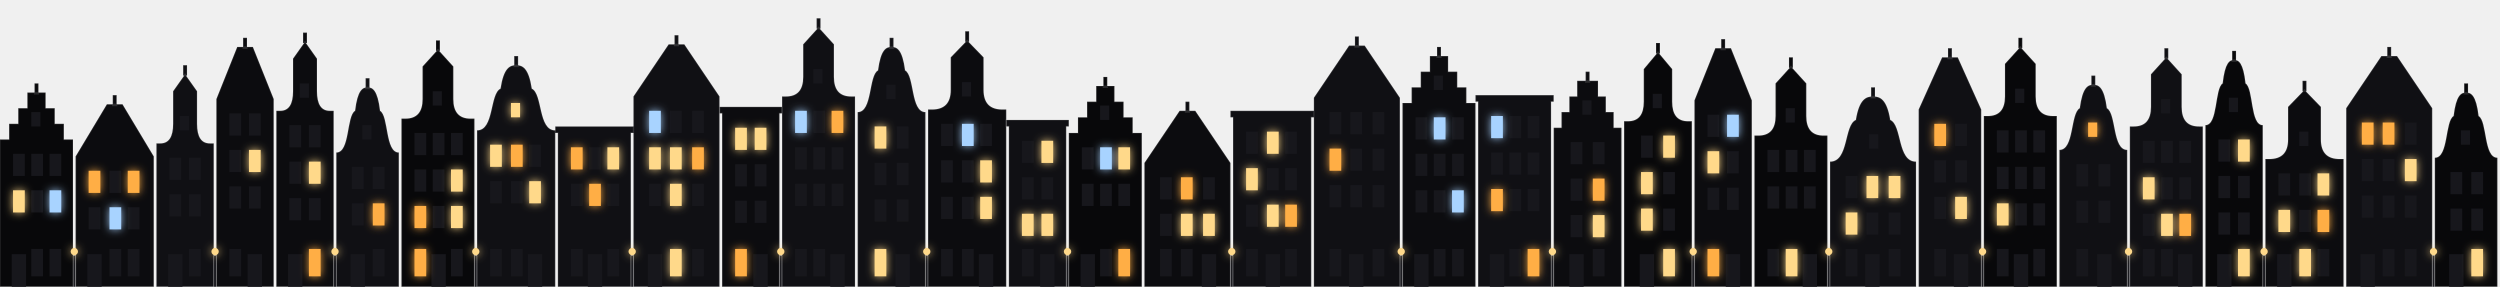
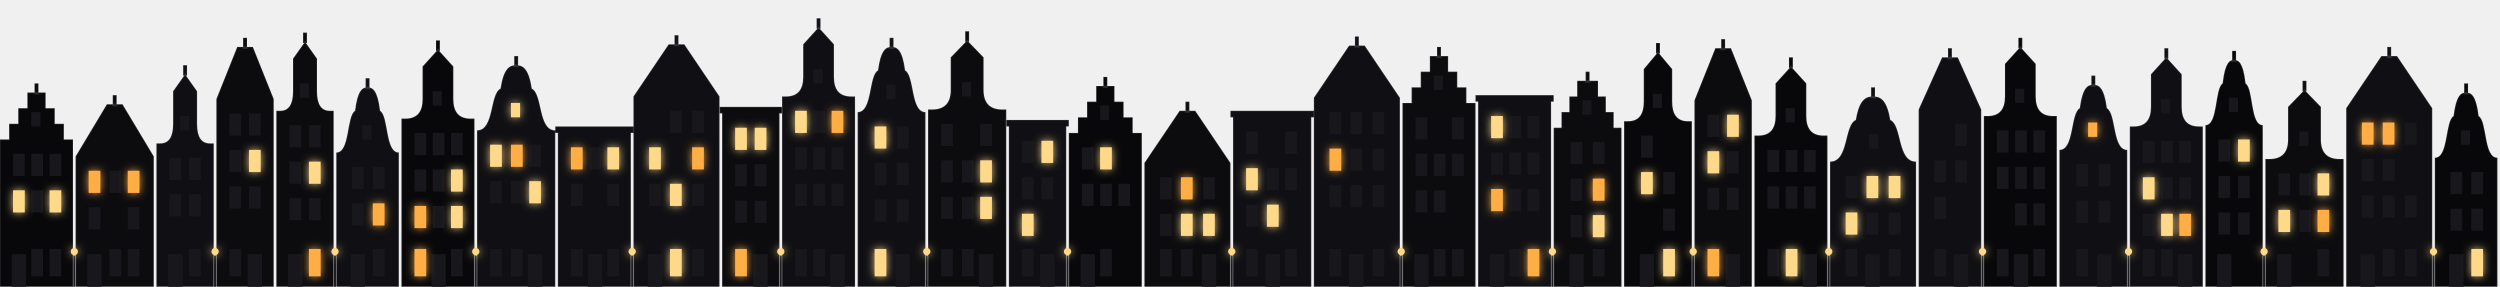
<svg xmlns="http://www.w3.org/2000/svg" width="1918" height="220" viewBox="0 0 1918 220">
  <defs>
    <filter id="f" x="-5%" y="-20%" width="110%" height="140%">
      <feGaussianBlur stdDeviation="3.2" />
    </filter>
  </defs>
  <g stroke="#fff" stroke-opacity=".13" stroke-width="1">
    <path d="M0 220V107h7v-12h7v-12h7v-12h14v12h7v12h7v12h7V220zM26.5 64h3v8h-3zM308 220V91h3Q324.2 91 324.2 76V51L336 38L347.8 51V76Q347.8 91 361 91h3V220zM334.5 31h3v8h-3zM820 220V102h7v-12h7v-12h7v-12h14v12h7v12h7v12h7V220zM846.5 59h3v8h-3zM1246 220V93h3Q1261.1 93 1261.1 78V53L1272 40L1282.9 53V78Q1282.9 93 1295 93h3V220zM1270.5 33h3v8h-3zM1346 220V104h3Q1362.2 104 1362.2 89V64L1374 51L1385.8 64V89Q1385.8 104 1399 104h3V220zM1372.5 44h3v8h-3zM1522 220V89h3Q1538.2 89 1538.2 74V49L1550 36L1561.8 49V74Q1561.8 89 1575 89h3V220zM1548.5 29h3v8h-3zM1692 220V96C1701.7 96 1699 68 1705.2 64C1707 48 1710.5 46 1714 46C1717.5 46 1721 48 1722.8 64C1729 68 1726.3 96 1736 96V220zM1712.5 39h3v8h-3zM1868 220V121C1878.6 121 1875.7 93 1882.4 89C1884.3 73 1888.2 71 1892 71C1895.8 71 1899.7 73 1901.6 89C1908.3 93 1905.4 121 1916 121V220zM1890.5 64h3v8h-3z" fill="#08080a" />
    <path d="M58 220V120L82 80h12L118 120V220zM86.5 73h3v8h-3zM166 220V76L182 36h12L210 76V220zM186.5 29h3v8h-3zM212 220V85h3Q224.8 85 224.8 70V45L234 32L243.2 45V70Q243.2 85 253 85h3V220zM232.5 25h3v8h-3zM554 220V87h-2v-5h48v5h-2V220zM712 220V84h3Q729.4 84 729.4 69V44L742 31L754.6 44V69Q754.6 84 769 84h3V220zM740.5 24h3v8h-3zM878 220V125L905 85h12L944 125V220zM909.5 78h3v8h-3zM1076 220V79h7v-12h7v-12h7v-12h14v12h7v12h7v12h7V220zM1102.5 36h3v8h-3zM1192 220V98h6v-12h6v-12h6v-12h16v12h6v12h6v12h6V220zM1216.5 55h3v8h-3zM1300 220V77L1316 37h12L1344 77V220zM1320.5 30h3v8h-3zM1738 220V122h3Q1755.4 122 1755.4 107V82L1768 69L1780.6 82V107Q1780.6 122 1795 122h3V220zM1766.5 62h3v8h-3z" fill="#0c0c0f" />
    <path d="M120 220V110h3Q132.8 110 132.8 95V70L142 57L151.2 70V95Q151.2 110 161 110h3V220zM140.5 50h3v8h-3zM258 220V117C268.6 117 265.7 89 272.4 85C274.3 69 278.2 67 282 67C285.8 67 289.7 69 291.6 85C298.3 89 295.4 117 306 117V220zM280.5 60h3v8h-3zM366 220V100C379.2 100 375.6 72 384 68C386.4 52 391.2 50 396 50C400.8 50 405.6 52 408 68C416.4 72 412.8 100 426 100V220zM394.5 43h3v8h-3zM428 220V102h-2v-5h60v5h-2V220zM486 220V74L513 34h12L552 74V220zM517.5 27h3v8h-3zM600 220V74h3Q616.2 74 616.2 59V34L628 21L639.8 34V59Q639.8 74 653 74h3V220zM626.5 14h3v8h-3zM658 220V86C669.4 86 666.3 58 673.6 54C675.7 38 679.8 36 684 36C688.2 36 692.3 38 694.4 54C701.7 58 698.6 86 710 86V220zM682.5 29h3v8h-3zM774 220V97h-2v-5h48v5h-2V220zM946 220V90h-2v-5h64v5h-2V220zM1008 220V75L1035 35h12L1074 75V220zM1039.5 28h3v8h-3zM1134 220V78h-2v-5h60v5h-2V220zM1404 220V124C1418.5 124 1414.6 96 1423.8 92C1426.4 76 1431.7 74 1437 74C1442.3 74 1447.6 76 1450.2 92C1459.4 96 1455.5 124 1470 124V220zM1435.5 67h3v8h-3zM1472 220V84L1490 44h12L1520 84V220zM1494.5 37h3v8h-3zM1580 220V115C1591.4 115 1588.3 87 1595.6 83C1597.7 67 1601.8 65 1606 65C1610.2 65 1614.3 67 1616.4 83C1623.7 87 1620.6 115 1632 115V220zM1604.5 58h3v8h-3zM1634 220V97h3Q1650.2 97 1650.2 82V57L1662 44L1673.8 57V82Q1673.8 97 1687 97h3V220zM1660.5 37h3v8h-3zM1800 220V83L1827 43h12L1866 83V220zM1831.5 36h3v8h-3z" fill="#101014" />
  </g>
  <path d="M9 195h11v25h-11zm1 -77h9v17h-9zm14 -32h7v11h-7zm0 32h9v17h-9zm0 28h9v17h-9zm0 45h9v21h-9zm14 -73h9v17h-9zm0 73h9v21h-9zm29 4h11v25h-11zm1 -36h9v17h-9zm16 -28h9v17h-9zm0 60h9v21h-9zm14 -32h9v17h-9zm0 32h9v21h-9zm31 4h11v25h-11zm1 -74h9v17h-9zm0 28h9v17h-9zm8 -60h7v11h-7zm7 32h9v17h-9zm0 28h9v17h-9zm0 42h9v21h-9zm31 -104h9v17h-9zm0 28h9v17h-9zm0 28h9v17h-9zm0 48h9v21h-9zm14 4h11v25h-11zm1 -108h9v17h-9zm0 56h9v17h-9zm30 52h11v25h-11zm1 -99h9v17h-9zm0 28h9v17h-9zm0 28h9v17h-9zm8 -88h7v11h-7zm7 32h9v17h-9zm0 56h9v17h-9zm32 43h11v25h-11zm1 -67h9v17h-9zm0 28h9v17h-9zm8 -60h7v11h-7zm8 32h9v17h-9zm0 63h9v21h-9zm32 -89h9v17h-9zm0 28h9v17h-9zm13 65h11v25h-11zm1 -125h7v11h-7zm0 32h9v17h-9zm0 28h9v17h-9zm0 28h9v17h-9zm14 -56h9v17h-9zm0 89h9v21h-9zm30 -52h9v17h-9zm0 52h9v21h-9zm16 -52h9v17h-9zm0 52h9v21h-9zm13 4h11v25h-11zm1 -84h9v17h-9zm32 30h9v17h-9zm0 50h9v21h-9zm13 4h11v25h-11zm1 -82h9v17h-9zm14 28h9v17h-9zm0 50h9v21h-9zm31 4h11v25h-11zm1 -54h9v17h-9zm16 -56h9v17h-9zm17 0h9v17h-9zm0 56h9v17h-9zm0 50h9v21h-9zm33 -65h9v17h-9zm0 28h9v17h-9zm14 41h11v25h-11zm1 -69h9v17h-9zm0 28h9v17h-9zm31 -41h9v17h-9zm0 28h9v17h-9zm0 50h9v21h-9zm14 -138h7v11h-7zm0 32h9v17h-9zm0 28h9v17h-9zm0 28h9v17h-9zm0 50h9v21h-9zm13 4h11v25h-11zm1 -82h9v17h-9zm0 28h9v17h-9zm33 -16h9v17h-9zm0 28h9v17h-9zm9 -88h7v11h-7zm7 130h11v25h-11zm1 -98h9v17h-9zm0 28h9v17h-9zm0 28h9v17h-9zm34 -58h9v17h-9zm0 28h9v17h-9zm0 28h9v17h-9zm0 40h9v21h-9zm16 -128h7v11h-7zm0 60h9v17h-9zm0 28h9v17h-9zm0 40h9v21h-9zm13 4h11v25h-11zm1 -100h9v17h-9zm32 13h9v17h-9zm0 28h9v17h-9zm0 55h9v21h-9zm14 4h11v25h-11zm1 -59h9v17h-9zm30 59h11v25h-11zm1 -82h9v17h-9zm0 28h9v17h-9zm14 -60h7v11h-7zm0 60h9v17h-9zm0 50h9v21h-9zm14 -50h9v17h-9zm32 -5h9v17h-9zm0 28h9v17h-9zm0 27h9v21h-9zm16 0h9v21h-9zm16 4h11v25h-11zm1 -59h9v17h-9zm33 -35h9v17h-9zm0 56h9v17h-9zm0 34h9v21h-9zm15 4h11v25h-11zm1 -66h9v17h-9zm14 -28h9v17h-9zm0 28h9v17h-9zm0 62h9v21h-9zm34 -105h9v17h-9zm0 56h9v17h-9zm0 49h9v21h-9zm15 4h11v25h-11zm1 -109h9v17h-9zm0 28h9v17h-9zm0 28h9v17h-9zm17 -56h9v17h-9zm0 28h9v17h-9zm0 28h9v17h-9zm0 49h9v21h-9zm32 4h11v25h-11zm1 -105h9v17h-9zm0 28h9v17h-9zm0 28h9v17h-9zm14 -88h7v11h-7zm0 60h9v17h-9zm0 28h9v17h-9zm0 45h9v21h-9zm14 -101h9v17h-9zm0 28h9v17h-9zm0 73h9v21h-9zm29 4h11v25h-11zm1 -78h9v17h-9zm14 -28h9v17h-9zm0 28h9v17h-9zm0 28h9v17h-9zm0 46h9v21h-9zm14 -102h9v17h-9zm0 28h9v17h-9zm0 28h9v17h-9zm32 50h11v25h-11zm1 -86h9v17h-9zm0 28h9v17h-9zm0 28h9v17h-9zm9 -88h7v11h-7zm8 32h9v17h-9zm0 82h9v21h-9zm36 4h11v25h-11zm1 -91h9v17h-9zm9 -32h7v11h-7zm8 60h9v17h-9zm0 28h9v17h-9zm34 -72h9v17h-9zm0 56h9v17h-9zm14 51h11v25h-11zm1 -79h9v17h-9zm0 28h9v17h-9zm31 -29h9v17h-9zm0 28h9v17h-9zm0 48h9v21h-9zm14 -108h7v11h-7zm0 32h9v17h-9zm0 28h9v17h-9zm13 52h11v25h-11zm1 -80h9v17h-9zm0 28h9v17h-9zm32 -8h9v17h-9zm0 56h9v21h-9zm15 4h11v25h-11zm1 -32h9v17h-9zm2 -60h7v11h-7zm15 60h9v17h-9zm0 28h9v21h-9zm35 -68h9v17h-9zm0 28h9v17h-9zm0 40h9v21h-9zm15 4h11v25h-11zm1 -100h9v17h-9zm0 28h9v17h-9zm32 -23h9v17h-9zm0 28h9v17h-9zm0 63h9v21h-9zm13 4h11v25h-11zm1 -127h7v11h-7zm0 32h9v17h-9zm0 28h9v17h-9zm0 28h9v17h-9zm14 -56h9v17h-9zm0 28h9v17h-9zm0 28h9v17h-9zm0 35h9v21h-9zm33 -65h9v17h-9zm0 28h9v17h-9zm0 37h9v21h-9zm16 4h11v25h-11zm1 -69h9v17h-9zm0 28h9v17h-9zm34 -46h9v17h-9zm0 56h9v17h-9zm0 27h9v21h-9zm14 -115h7v11h-7zm0 32h9v17h-9zm0 28h9v17h-9zm0 55h9v21h-9zm13 4h11v25h-11zm1 -87h9v17h-9zm0 28h9v17h-9zm29 59h11v25h-11zm1 -88h9v17h-9zm0 28h9v17h-9zm0 28h9v17h-9zm8 -88h7v11h-7zm7 60h9v17h-9zm0 28h9v17h-9zm30 32h11v25h-11zm1 -62h9v17h-9zm16 -32h7v11h-7zm0 32h9v17h-9zm0 28h9v17h-9zm14 30h9v21h-9zm33 4h11v25h-11zm1 -73h9v17h-9zm0 28h9v17h-9zm16 -28h9v17h-9zm0 28h9v17h-9zm0 41h9v21h-9zm17 -97h9v17h-9zm0 56h9v17h-9zm0 41h9v21h-9zm34 4h11v25h-11zm1 -63h9v17h-9zm0 28h9v17h-9zm8 -60h7v11h-7zm8 32h9v17h-9zm0 28h9v17h-9z" fill="#17171c" />
  <path d="M56.2 220v-24h1.6v24zM164.2 220v-24h1.6v24zM256.2 220v-24h1.6v24zM364.2 220v-24h1.6v24zM484.2 220v-24h1.6v24zM598.2 220v-24h1.6v24zM710.2 220v-24h1.6v24zM818.2 220v-24h1.6v24zM944.2 220v-24h1.6v24zM1074.2 220v-24h1.6v24zM1190.2 220v-24h1.6v24zM1298.2 220v-24h1.6v24zM1402.2 220v-24h1.6v24zM1520.2 220v-24h1.6v24zM1632.2 220v-24h1.6v24zM1736.2 220v-24h1.6v24zM1866.2 220v-24h1.6v24z" fill="#1d1d22" />
  <g filter="url(#f)" opacity=".9">
    <path d="M54.2 193a2.8 2.8 0 1 0 5.6 0a2.8 2.8 0 1 0-5.6 0zM162.2 193a2.8 2.8 0 1 0 5.6 0a2.8 2.8 0 1 0-5.6 0zM254.2 193a2.8 2.8 0 1 0 5.6 0a2.8 2.8 0 1 0-5.6 0zM362.2 193a2.8 2.8 0 1 0 5.6 0a2.8 2.8 0 1 0-5.6 0zM482.2 193a2.8 2.8 0 1 0 5.6 0a2.8 2.8 0 1 0-5.6 0zM596.2 193a2.8 2.8 0 1 0 5.6 0a2.8 2.8 0 1 0-5.6 0zM708.2 193a2.8 2.8 0 1 0 5.6 0a2.8 2.8 0 1 0-5.6 0zM816.2 193a2.8 2.8 0 1 0 5.6 0a2.8 2.8 0 1 0-5.6 0zM942.2 193a2.8 2.8 0 1 0 5.6 0a2.8 2.8 0 1 0-5.6 0zM1072.2 193a2.8 2.8 0 1 0 5.6 0a2.8 2.8 0 1 0-5.6 0zM1188.2 193a2.8 2.8 0 1 0 5.6 0a2.8 2.8 0 1 0-5.6 0zM1296.2 193a2.8 2.8 0 1 0 5.6 0a2.8 2.8 0 1 0-5.6 0zM1400.2 193a2.8 2.8 0 1 0 5.6 0a2.8 2.8 0 1 0-5.6 0zM1518.2 193a2.8 2.8 0 1 0 5.6 0a2.8 2.8 0 1 0-5.6 0zM1630.2 193a2.8 2.8 0 1 0 5.6 0a2.8 2.8 0 1 0-5.6 0zM1734.2 193a2.8 2.8 0 1 0 5.6 0a2.8 2.8 0 1 0-5.6 0zM1864.2 193a2.8 2.8 0 1 0 5.6 0a2.8 2.8 0 1 0-5.6 0z" fill="#ffd98a" />
-     <path d="M10 146h9v17h-9zm181 -31h9v17h-9zm46 9h9v17h-9zm109 6h9v17h-9zm0 28h9v17h-9zm30 -47h9v17h-9zm16 -32h7v11h-7zm14 60h9v17h-9zm60 -26h9v17h-9zm32 0h9v17h-9zm16 0h9v17h-9zm0 28h9v17h-9zm0 50h9v21h-9zm50 -93h9v17h-9zm15 0h9v17h-9zm92 -1h9v17h-9zm0 94h9v21h-9zm81 -68h9v17h-9zm0 28h9v17h-9zm32 13h9v17h-9zm15 -56h9v17h-9zm0 56h9v17h-9zm59 -51h9v17h-9zm48 51h9v17h-9zm17 0h9v17h-9zm33 -35h9v17h-9zm16 -28h9v17h-9zm0 56h9v17h-9zm250 8h9v17h-9zm37 -33h9v17h-9zm0 28h9v17h-9zm17 -56h9v17h-9zm0 87h9v21h-9zm34 -75h9v17h-9zm60 75h9v21h-9zm46 -28h9v17h-9zm16 -28h9v17h-9zm17 0h9v17h-9zm51 16h9v17h-9zm32 5h9v17h-9zm112 -20h9v17h-9zm14 28h9v17h-9zm59 -57h9v17h-9zm0 84h9v21h-9zm31 -30h9v17h-9zm16 30h9v21h-9zm14 -58h9v17h-9zm67 -11h9v17h-9zm51 69h9v21h-9z" fill="#ffd98a" />
-     <path d="M68 131h9v17h-9zm30 0h9v17h-9zm139 60h9v21h-9zm49 -35h9v17h-9zm32 2h9v17h-9zm0 33h9v21h-9zm74 -80h9v17h-9zm46 2h9v17h-9zm14 28h9v17h-9zm79 -28h9v17h-9zm33 78h9v21h-9zm74 -106h9v17h-9zm220 106h9v21h-9zm48 -55h9v17h-9zm80 21h9v17h-9zm34 -43h9v17h-9zm124 31h9v17h-9zm28 46h9v21h-9zm50 -54h9v17h-9zm88 54h9v21h-9zm174 -96h9v17h-9zm118 -1h7v11h-7zm70 70h9v17h-9zm106 -3h9v17h-9zm34 -67h9v17h-9zm16 0h9v17h-9z" fill="#ffae45" />
-     <path d="M38 146h9v17h-9zm46 13h9v17h-9zm414 -74h9v17h-9zm112 0h9v17h-9zm128 10h9v17h-9zm106 18h9v17h-9zm256 -23h9v17h-9zm14 56h9v17h-9zm30 -57h9v17h-9zm181 -1h9v17h-9z" fill="#a8d3ff" />
+     <path d="M10 146h9v17h-9zm181 -31h9v17h-9zm46 9h9v17h-9zm109 6h9v17h-9zm0 28h9v17h-9zm30 -47h9v17h-9zm16 -32h7v11h-7zm14 60h9v17h-9zm60 -26h9v17h-9zm32 0h9v17h-9zm16 28h9v17h-9zm0 50h9v21h-9zm50 -93h9v17h-9zm15 0h9v17h-9zm92 -1h9v17h-9zm0 94h9v21h-9zm81 -68h9v17h-9zm0 28h9v17h-9zm32 13h9v17h-9zm15 -56h9v17h-9zm107 56h9v17h-9zm17 0h9v17h-9zm33 -35h9v17h-9zm16 28h9v17h-9zm250 8h9v17h-9zm37 -33h9v17h-9zm17 59h9v21h-9zm34 -75h9v17h-9zm60 75h9v21h-9zm46 -28h9v17h-9zm16 -28h9v17h-9zm17 0h9v17h-9zm195 1h9v17h-9zm14 28h9v17h-9zm59 -57h9v17h-9zm31 54h9v17h-9zm30 -28h9v17h-9zm118 58h9v21h-9z" fill="#ffd98a" />
+     <path d="M68 131h9v17h-9zm30 0h9v17h-9zm139 60h9v21h-9zm49 -35h9v17h-9zm32 2h9v17h-9zm0 33h9v21h-9zm74 -80h9v17h-9zm46 2h9v17h-9zm93 0h9v17h-9zm33 78h9v21h-9zm74 -106h9v17h-9zm268 51h9v17h-9zm114 -22h9v17h-9zm124 31h9v17h-9zm28 46h9v21h-9zm50 -54h9v17h-9zm88 54h9v21h-9zm292 -97h7v11h-7zm70 70h9v17h-9zm106 -3h9v17h-9zm34 -67h9v17h-9zm16 0h9v17h-9z" fill="#ffae45" />
+     <path d="M38 146h9v17h-9zm572 -61h9v17h-9zm234 28h9v17h-9zm300 -24h9v17h-9zm181 -1h9v17h-9z" fill="#ffd98a" />
  </g>
  <path d="M54.2 193a2.8 2.8 0 1 0 5.6 0a2.8 2.8 0 1 0-5.6 0zM162.2 193a2.8 2.8 0 1 0 5.6 0a2.8 2.8 0 1 0-5.6 0zM254.2 193a2.8 2.8 0 1 0 5.6 0a2.8 2.8 0 1 0-5.6 0zM362.2 193a2.8 2.8 0 1 0 5.6 0a2.8 2.8 0 1 0-5.6 0zM482.2 193a2.8 2.8 0 1 0 5.6 0a2.8 2.8 0 1 0-5.6 0zM596.2 193a2.8 2.8 0 1 0 5.6 0a2.8 2.8 0 1 0-5.6 0zM708.2 193a2.8 2.8 0 1 0 5.6 0a2.8 2.8 0 1 0-5.6 0zM816.2 193a2.8 2.8 0 1 0 5.6 0a2.8 2.8 0 1 0-5.6 0zM942.2 193a2.8 2.8 0 1 0 5.6 0a2.8 2.8 0 1 0-5.6 0zM1072.2 193a2.8 2.8 0 1 0 5.6 0a2.8 2.8 0 1 0-5.6 0zM1188.2 193a2.8 2.8 0 1 0 5.6 0a2.8 2.8 0 1 0-5.6 0zM1296.2 193a2.8 2.8 0 1 0 5.6 0a2.8 2.8 0 1 0-5.6 0zM1400.2 193a2.8 2.8 0 1 0 5.6 0a2.8 2.8 0 1 0-5.6 0zM1518.2 193a2.8 2.8 0 1 0 5.6 0a2.8 2.8 0 1 0-5.6 0zM1630.2 193a2.8 2.8 0 1 0 5.6 0a2.8 2.8 0 1 0-5.6 0zM1734.2 193a2.8 2.8 0 1 0 5.6 0a2.8 2.8 0 1 0-5.6 0zM1864.2 193a2.8 2.8 0 1 0 5.6 0a2.8 2.8 0 1 0-5.6 0z" fill="#ffd98a" />
-   <path d="M10 146h9v17h-9zm181 -31h9v17h-9zm46 9h9v17h-9zm109 6h9v17h-9zm0 28h9v17h-9zm30 -47h9v17h-9zm16 -32h7v11h-7zm14 60h9v17h-9zm60 -26h9v17h-9zm32 0h9v17h-9zm16 0h9v17h-9zm0 28h9v17h-9zm0 50h9v21h-9zm50 -93h9v17h-9zm15 0h9v17h-9zm92 -1h9v17h-9zm0 94h9v21h-9zm81 -68h9v17h-9zm0 28h9v17h-9zm32 13h9v17h-9zm15 -56h9v17h-9zm0 56h9v17h-9zm59 -51h9v17h-9zm48 51h9v17h-9zm17 0h9v17h-9zm33 -35h9v17h-9zm16 -28h9v17h-9zm0 56h9v17h-9zm250 8h9v17h-9zm37 -33h9v17h-9zm0 28h9v17h-9zm17 -56h9v17h-9zm0 87h9v21h-9zm34 -75h9v17h-9zm60 75h9v21h-9zm46 -28h9v17h-9zm16 -28h9v17h-9zm17 0h9v17h-9zm51 16h9v17h-9zm32 5h9v17h-9zm112 -20h9v17h-9zm14 28h9v17h-9zm59 -57h9v17h-9zm0 84h9v21h-9zm31 -30h9v17h-9zm16 30h9v21h-9zm14 -58h9v17h-9zm67 -11h9v17h-9zm51 69h9v21h-9z" fill="#ffd98a" />
-   <path d="M68 131h9v17h-9zm30 0h9v17h-9zm139 60h9v21h-9zm49 -35h9v17h-9zm32 2h9v17h-9zm0 33h9v21h-9zm74 -80h9v17h-9zm46 2h9v17h-9zm14 28h9v17h-9zm79 -28h9v17h-9zm33 78h9v21h-9zm74 -106h9v17h-9zm220 106h9v21h-9zm48 -55h9v17h-9zm80 21h9v17h-9zm34 -43h9v17h-9zm124 31h9v17h-9zm28 46h9v21h-9zm50 -54h9v17h-9zm88 54h9v21h-9zm174 -96h9v17h-9zm118 -1h7v11h-7zm70 70h9v17h-9zm106 -3h9v17h-9zm34 -67h9v17h-9zm16 0h9v17h-9z" fill="#ffae45" />
-   <path d="M38 146h9v17h-9zm46 13h9v17h-9zm414 -74h9v17h-9zm112 0h9v17h-9zm128 10h9v17h-9zm106 18h9v17h-9zm256 -23h9v17h-9zm14 56h9v17h-9zm30 -57h9v17h-9zm181 -1h9v17h-9z" fill="#a8d3ff" />
+   <path d="M10 146h9v17h-9zm181 -31h9v17h-9zm46 9h9v17h-9zm109 6h9v17h-9zm0 28h9v17h-9zm30 -47h9v17h-9zm16 -32h7v11h-7zm14 60h9v17h-9zm60 -26h9v17h-9zm32 0h9v17h-9zm16 28h9v17h-9zm0 50h9v21h-9zm50 -93h9v17h-9zm15 0h9v17h-9zm92 -1h9v17h-9zm0 94h9v21h-9zm81 -68h9v17h-9zm0 28h9v17h-9zm32 13h9v17h-9zm15 -56h9v17h-9zm107 56h9v17h-9zm17 0h9v17h-9zm33 -35h9v17h-9zm16 28h9v17h-9zm250 8h9v17h-9zm37 -33h9v17h-9zm17 59h9v21h-9zm34 -75h9v17h-9zm60 75h9v21h-9zm46 -28h9v17h-9zm16 -28h9v17h-9zm17 0h9v17h-9zm195 1h9v17h-9zm14 28h9v17h-9zm59 -57h9v17h-9zm31 54h9v17h-9zm30 -28h9v17h-9zm118 58h9v21h-9z" fill="#ffd98a" />
+   <path d="M68 131h9v17h-9zm30 0h9v17h-9zm139 60h9v21h-9zm49 -35h9v17h-9zm32 2h9v17h-9zm0 33h9v21h-9zm74 -80h9v17h-9zm46 2h9v17h-9zm93 0h9v17h-9zm33 78h9v21h-9zm74 -106h9v17h-9zm268 51h9v17h-9zm114 -22h9v17h-9zm124 31h9v17h-9zm28 46h9v21h-9zm50 -54h9v17h-9zm88 54h9v21h-9zm292 -97h7v11h-7zm70 70h9v17h-9zm106 -3h9v17h-9zm34 -67h9v17h-9zm16 0h9v17h-9z" fill="#ffae45" />
+   <path d="M38 146h9v17h-9zm572 -61h9v17h-9zm234 28h9v17h-9zm300 -24h9v17h-9zm181 -1h9v17h-9z" fill="#ffd98a" />
</svg>
